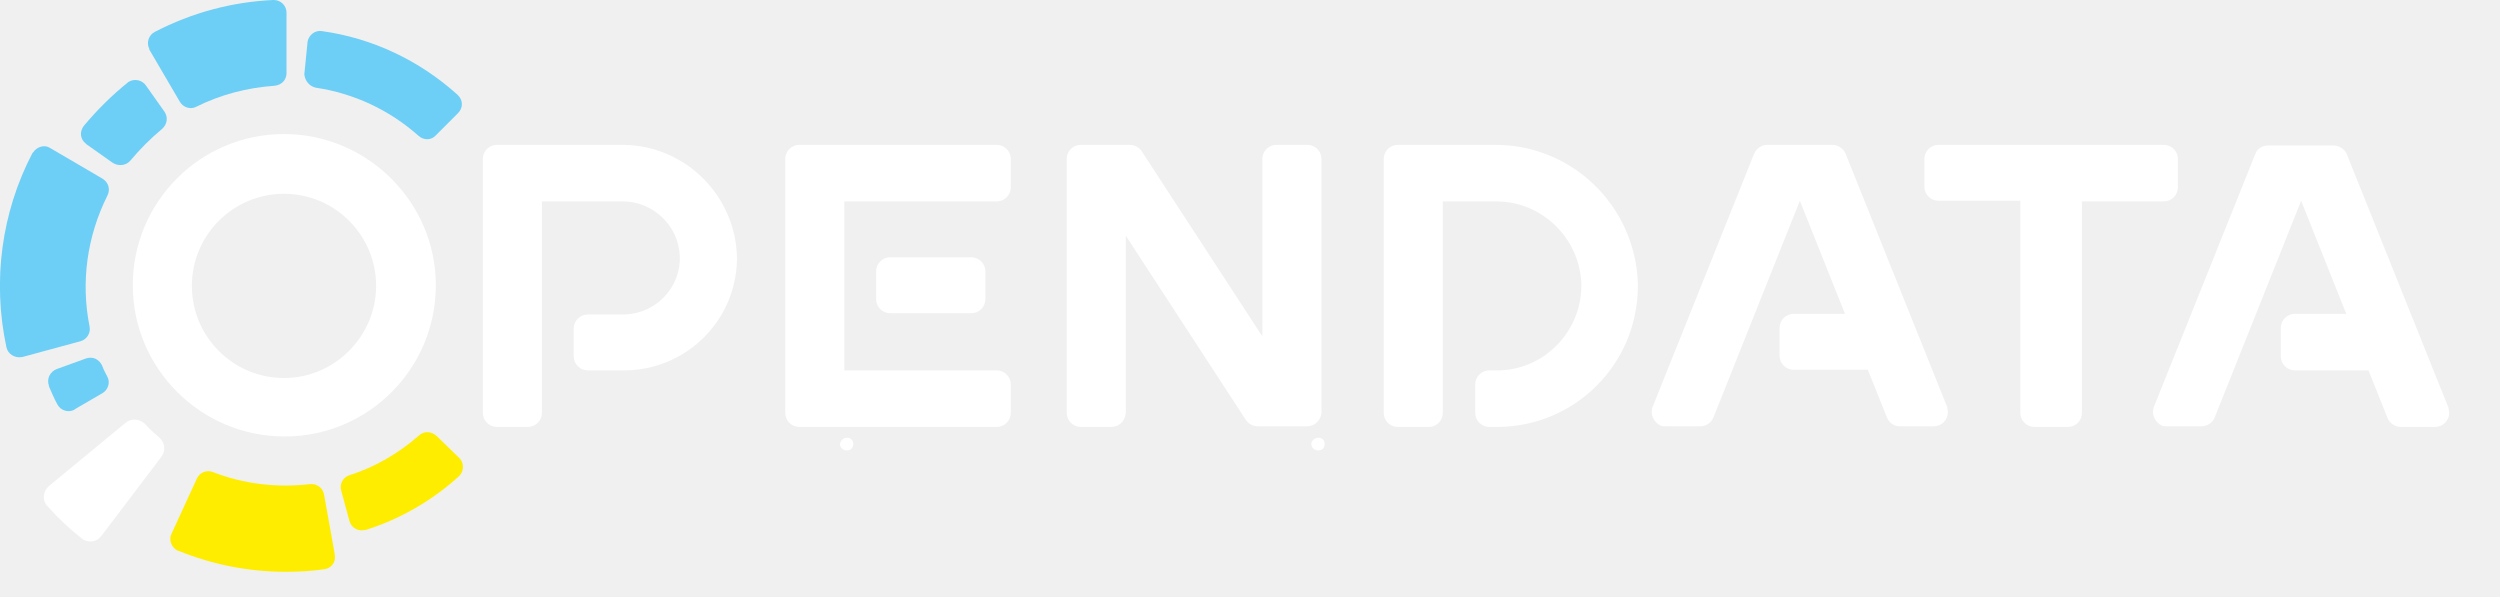
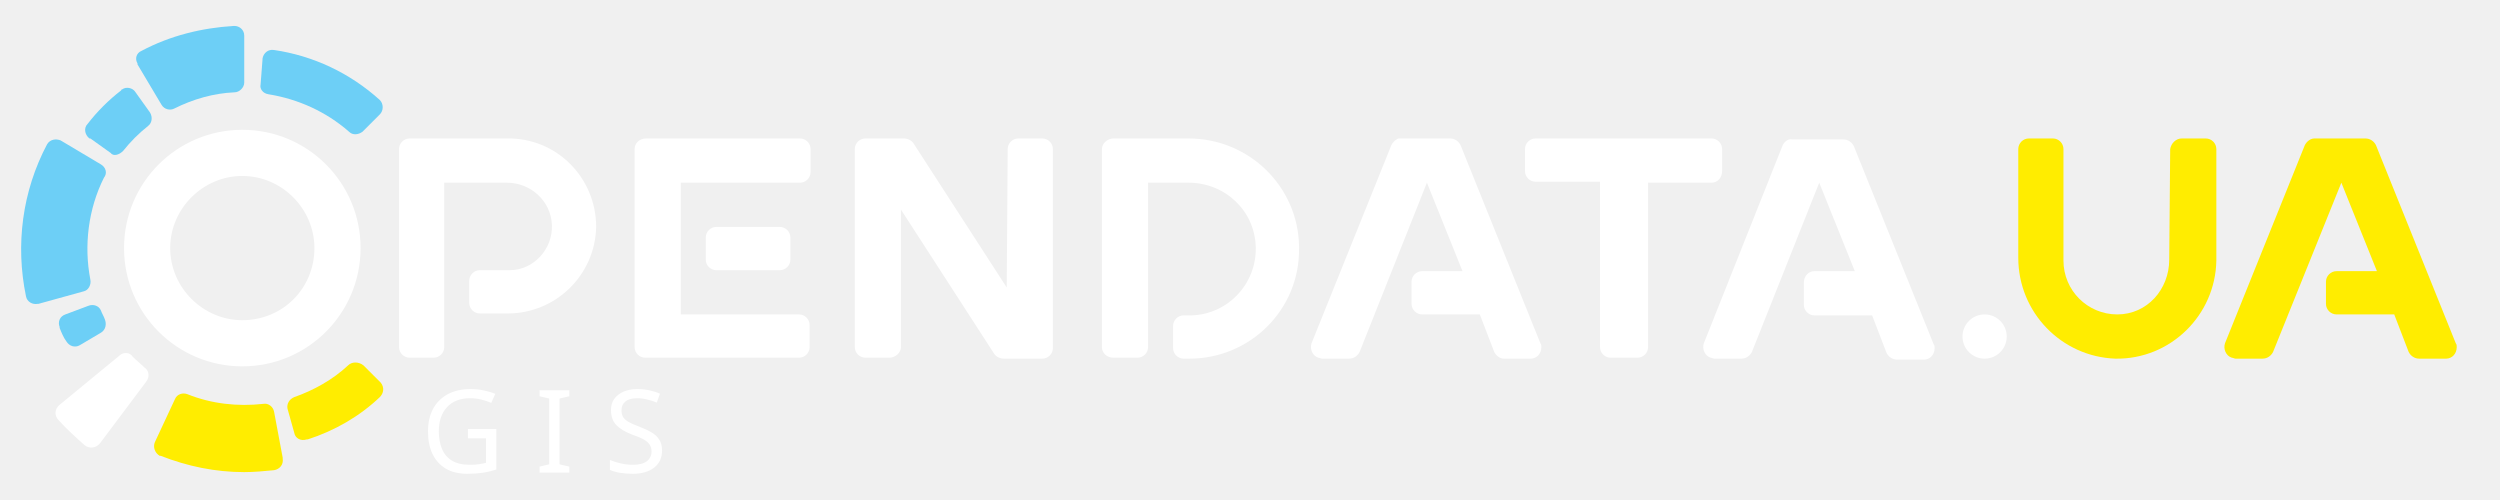
- <svg xmlns="http://www.w3.org/2000/svg" version="1.1" id="Слой_1" x="0px" y="0px" viewBox="0 0 393.5 93.9" style="enable-background:new 0 0 393.5 93.9;" xml:space="preserve">
+ <svg xmlns="http://www.w3.org/2000/svg" version="1.1" id="Layer_1" x="0px" y="0px" viewBox="0 0 260 51.9" style="enable-background:new 0 0 260 51.9;" xml:space="preserve">
  <style type="text/css">
- 	.st0{fill:#FFFFFF;}
- 	.st1{fill:#6DCFF6;}
- 	.st2{fill:#FFED00;}
+ 	.st0{fill:#FFED00;}
+ 	.st1{fill:#FFFFFF;}
+ 	.st2{fill:#6DCFF6;}
+ 	.st3{font-family:'Arial-BoldMT';}
+ 	.st4{font-size:12px;}
</style>
-   <g id="Layer_2">
-     <g id="Layer_1-2">
-       <g id="Layer_2-2">
-         <path class="st0" d="M19.7,66.6l-12,9.9c-0.9,0.8-1.1,2.2-0.3,3.1l0.1,0.1c1.6,1.8,3.4,3.5,5.3,5c0.9,0.8,2.4,0.7,3.1-0.3     c0,0,0,0,0,0l0.1-0.1l9.4-12.4c0.7-0.9,0.6-2.2-0.3-3c-0.8-0.7-1.6-1.4-2.3-2.2C21.9,65.9,20.6,65.8,19.7,66.6z" />
-         <path class="st0" d="M123.6,25v40c0,1.2,1,2.2,2.2,2.2l0,0h31.1c1.2,0,2.2-1,2.2-2.2v-4.5c0-1.2-1-2.2-2.2-2.2l0,0h-24V31.7h24     c1.2,0,2.2-1,2.2-2.2l0,0l0,0V25c0-1.2-1-2.2-2.2-2.2l0,0h-31.1C124.6,22.8,123.6,23.8,123.6,25z" />
-         <path class="st0" d="M140.1,40.5h12.8c1.2,0,2.2,1,2.2,2.2v4.4c0,1.2-1,2.2-2.2,2.2h-12.8c-1.2,0-2.2-1-2.2-2.2v-4.4     C137.9,41.5,138.9,40.5,140.1,40.5z" />
-         <path class="st0" d="M198.6,52.8l-18.9-29c-0.4-0.6-1.1-1-1.9-1h-7.7c-1.2,0-2.2,1-2.2,2.2v40c0,1.2,1,2.2,2.2,2.2l0,0h4.8     c1.2,0,2.2-0.9,2.3-2.2c0,0,0,0,0,0V37.1l18.9,29c0.4,0.6,1.1,1,1.9,1h7.7c1.2,0,2.2-0.9,2.3-2.1V25c0-1.2-1-2.2-2.2-2.2l0,0     h-4.9c-1.2,0-2.2,1-2.2,2.2V52.8z" />
-         <path class="st0" d="M276.1,24.2l-16,39.9c-0.4,1.1,0.2,2.4,1.3,2.9c0.2,0.1,0.5,0.1,0.8,0.1h5.4c0.9,0,1.7-0.5,2.1-1.4     l13.6-34.1l7.1,17.8h-8.1c-1.2,0-2.2,1-2.2,2.2c0,0,0,0,0,0l0,0V56c0,1.2,1,2.2,2.2,2.2l0,0H294l3,7.5c0.3,0.8,1.1,1.4,2,1.4h5.4     c1.2,0,2.2-1,2.2-2.2c0-0.3-0.1-0.5-0.1-0.8l-16-39.9c-0.3-0.8-1.2-1.4-2.1-1.4h-10.2C277.3,22.8,276.5,23.3,276.1,24.2z" />
-         <path class="st0" d="M355,24.2l-16,39.9c-0.4,1.1,0.2,2.4,1.3,2.9c0.2,0.1,0.5,0.1,0.8,0.1h5.4c0.9,0,1.7-0.5,2.1-1.4l13.6-34.1     l7.1,17.8h-8.1c-1.2,0-2.2,1-2.2,2.2c0,0,0,0,0,0v4.5c0,1.2,1,2.2,2.2,2.2l0,0h11.6l3,7.5c0.3,0.8,1.2,1.4,2.1,1.4h5.4     c1.2,0,2.2-1,2.2-2.2c0-0.3-0.1-0.5-0.1-0.8l-16-39.9c-0.3-0.8-1.2-1.4-2.1-1.4H357C356.1,22.9,355.3,23.4,355,24.2z" />
-         <path class="st0" d="M97.8,22.8H78.2c-1.2,0-2.2,1-2.2,2.2v40c0,1.2,1,2.2,2.2,2.2l0,0h4.9c1.2,0,2.2-1,2.2-2.2l0,0V31.7H98     c4.8,0,8.8,3.8,9,8.6c0.2,4.9-3.7,9-8.6,9.2h-5.9c-1.2,0-2.2,1-2.2,2.2c0,0,0,0,0,0l0,0v4.4c0,1.2,1,2.2,2.2,2.2l0,0h5.7     c9.7,0,17.6-7.7,17.8-17.4c0-9.9-8-18-17.9-18.1c0,0,0,0,0,0H97.8z" />
-         <path class="st0" d="M235.2,22.8H220c-1.2,0-2.2,1-2.2,2.2c0,0,0,0,0,0l0,0v40c0,1.2,1,2.2,2.2,2.2h4.9c1.2,0,2.2-1,2.2-2.2V31.7     h8.2c7.3-0.1,13.3,5.7,13.6,12.9c0.2,7.3-5.6,13.5-12.9,13.7h-1.6c-1.2,0-2.2,1-2.2,2.2c0,0,0,0,0,0l0,0V65c0,1.2,1,2.2,2.2,2.2     l0,0h1.2c12.3,0,22.2-9.9,22.2-22.2c0,0,0,0,0,0c0-0.1,0-0.3,0-0.4C257.4,32.4,247.4,22.7,235.2,22.8z" />
-         <path class="st0" d="M342.8,29.5V25c0-1.2-1-2.2-2.2-2.2l0,0h-35.5c-1.2,0-2.2,1-2.2,2.2l0,0v4.4c0,1.2,1,2.2,2.2,2.2l0,0H318V65     c0,1.2,1,2.2,2.2,2.2l0,0h5.3c1.2,0,2.2-1,2.2-2.2V31.7h12.9C341.8,31.7,342.8,30.7,342.8,29.5L342.8,29.5z" />
-         <path class="st0" d="M44.7,21.1c-13.2,0-23.8,10.7-23.8,23.8s10.7,23.8,23.9,23.8s23.8-10.7,23.8-23.8S57.8,21.1,44.7,21.1     L44.7,21.1z M44.7,59.5c-8,0-14.5-6.5-14.5-14.5c0-8,6.5-14.5,14.5-14.5c8,0,14.5,6.5,14.5,14.5l0,0     C59.2,52.9,52.7,59.5,44.7,59.5L44.7,59.5z" />
-         <path class="st1" d="M20.5,25.3c1.5-1.8,3.2-3.5,5-5c0.8-0.7,1-1.8,0.4-2.7L23,13.5c-0.6-0.9-1.8-1.2-2.8-0.6c0,0,0,0,0,0     L20.1,13c-2.5,2-4.8,4.3-6.9,6.8c-0.7,0.9-0.6,2.1,0.3,2.8l0.1,0.1l4.1,2.9C18.6,26.2,19.8,26.1,20.5,25.3z" />
-         <path class="st1" d="M49.7,13.8c6,0.9,11.6,3.5,16.2,7.6c0.8,0.7,2,0.7,2.7-0.1l3.5-3.5c0.8-0.8,0.8-2,0-2.8c0,0,0,0,0,0     l-0.1-0.1c-6-5.4-13.4-8.9-21.3-10c-1.1-0.2-2.1,0.6-2.3,1.7c0,0,0,0,0,0c0,0,0,0.1,0,0.1l-0.5,5C48,12.7,48.7,13.6,49.7,13.8z" />
-         <path class="st1" d="M13.6,56.4l-4.7,1.7c-1,0.4-1.6,1.5-1.2,2.6v0.1c0.4,0.9,0.8,1.9,1.3,2.8c0.5,1,1.7,1.4,2.7,0.9l0.1-0.1     l4.3-2.5c0.9-0.5,1.3-1.7,0.8-2.6c-0.3-0.6-0.6-1.1-0.8-1.7C15.6,56.5,14.6,56.1,13.6,56.4z" />
-         <path class="st1" d="M30.9,16.8c3.8-1.9,8-3,12.3-3.3c1.1-0.1,1.9-0.9,1.9-2V2c0-1.1-0.9-2-2-2h-0.1c-6.5,0.3-12.8,2-18.6,5     c-1,0.5-1.4,1.7-0.9,2.7l0,0.1l4.8,8.2C28.8,16.9,30,17.3,30.9,16.8z" />
-         <path class="st1" d="M16.1,28.1l-8.2-4.8C7,22.7,5.8,23.1,5.2,24l-0.1,0.1C0.2,33.5-1.2,44.3,1,54.6c0.2,1.1,1.3,1.8,2.4,1.6     c0,0,0,0,0,0h0.1l9.2-2.5c1-0.3,1.6-1.3,1.4-2.3c-1.4-7-0.4-14.2,2.8-20.6C17.4,29.8,17.1,28.7,16.1,28.1z" />
-         <path class="st2" d="M51,77.8c-0.2-1-1.1-1.7-2.2-1.6c-5.2,0.6-10.4,0-15.3-1.9c-1-0.4-2.1,0.1-2.5,1L27,84c-0.5,1,0,2.2,1,2.7     c0,0,0,0,0,0h0.1C33.5,88.9,39.2,90,45,90c2,0,4-0.1,6-0.4c1.1-0.1,1.9-1.1,1.7-2.2c0,0,0,0,0,0v-0.1L51,77.8z" />
-         <path class="st2" d="M66,68.5c-3.2,2.8-6.9,5-11,6.3c-1,0.3-1.6,1.4-1.3,2.4l1.3,4.8c0.3,1.1,1.4,1.7,2.5,1.4h0.1     C63,81.7,68,78.8,72.2,75c0.8-0.7,0.9-2,0.2-2.8l-0.1-0.1l-3.6-3.5C67.9,67.9,66.8,67.8,66,68.5z" />
-       </g>
-       <path class="st0" d="M133.3,68.9c0.6,0,1,0.4,1,1s-0.4,1-1,1c-0.6,0-1-0.4-1.1-0.9c0,0,0-0.1,0-0.1    C132.3,69.4,132.7,68.9,133.3,68.9C133.3,68.9,133.3,68.9,133.3,68.9z" />
-       <path class="st0" d="M207.5,68.9c0.6,0,1,0.4,1,1s-0.4,1-1,1c-0.6,0-1-0.4-1.1-0.9c0,0,0-0.1,0-0.1    C206.4,69.4,206.9,68.9,207.5,68.9C207.4,68.9,207.5,68.9,207.5,68.9z" />
+   <g>
+     <g id="Layer_2">
+       <path class="st0" d="M239.7,15.1l-8.3,20.6c-0.2,0.6,0.1,1.3,0.7,1.5c0.1,0,0.3,0.1,0.4,0.1h2.8c0.5,0,0.9-0.3,1.1-0.7l7.1-17.6    l3.7,9.2H243c-0.6,0-1.1,0.5-1.1,1.1l0,0v2.3c0,0.6,0.5,1.1,1.1,1.1l0,0h6l1.5,3.9c0.2,0.4,0.6,0.7,1.1,0.7h2.8    c0.6,0,1.1-0.5,1.1-1.2c0-0.1,0-0.3-0.1-0.4l-8.3-20.6c-0.2-0.4-0.6-0.7-1.1-0.7h-5.3C240.3,14.4,239.9,14.7,239.7,15.1z" />
+       <path class="st0" d="M225.6,27c0,3.1-2.3,5.7-5.4,5.7c-3.1,0-5.6-2.5-5.6-5.6c0,0,0,0,0-0.1V15.5c0-0.6-0.5-1.1-1.1-1.1l0,0H211    c-0.6,0-1.1,0.5-1.1,1.1l0,0v11.3c0,5.7,4.5,10.3,10.1,10.5c5.7,0.1,10.4-4.5,10.5-10.2c0-0.1,0-0.1,0-0.2V15.5    c0-0.6-0.5-1.1-1.1-1.1h-2.5c-0.6,0-1.1,0.5-1.2,1.1l0,0L225.6,27L225.6,27z" />
+       <path class="st1" d="M12.4,37l-6.2,5.1c-0.5,0.4-0.6,1.1-0.1,1.6l0,0c0.8,0.9,1.8,1.8,2.7,2.6c0.5,0.4,1.2,0.3,1.6-0.2l0,0    l4.8-6.4c0.4-0.5,0.3-1.2-0.2-1.5c-0.4-0.4-0.8-0.7-1.2-1.1C13.5,36.6,12.8,36.6,12.4,37z" />
+       <path class="st1" d="M66,15.5v20.6c0,0.6,0.5,1.1,1.1,1.1l0,0h16c0.6,0,1.1-0.5,1.1-1.1v-2.3c0-0.6-0.5-1.1-1.1-1.1l0,0H70.8V19    h12.4c0.6,0,1.1-0.5,1.1-1.1l0,0v-2.4c0-0.6-0.5-1.1-1.1-1.1l0,0h-16C66.5,14.4,66,14.9,66,15.5z" />
+       <path class="st1" d="M74.5,23.6h6.6c0.6,0,1.1,0.5,1.1,1.1V27c0,0.6-0.5,1.1-1.1,1.1h-6.6c-0.6,0-1.1-0.5-1.1-1.1v-2.3    C73.4,24.1,73.9,23.6,74.5,23.6z" />
+       <path class="st1" d="M104.7,29.9l-9.7-15c-0.2-0.3-0.6-0.5-1-0.5h-4c-0.6,0-1.1,0.5-1.1,1.1v20.6c0,0.6,0.5,1.1,1.1,1.1l0,0h2.5    c0.6,0,1.2-0.5,1.2-1.1l0,0V21.8l9.7,15c0.2,0.3,0.6,0.5,1,0.5h4c0.6,0,1.1-0.5,1.1-1.1V15.5c0-0.6-0.5-1.1-1.1-1.1l0,0h-2.5    c-0.6,0-1.1,0.5-1.1,1.1L104.7,29.9L104.7,29.9z" />
+       <path class="st1" d="M144.7,15.1l-8.3,20.6c-0.2,0.6,0.1,1.3,0.7,1.5c0.1,0,0.3,0.1,0.4,0.1h2.8c0.5,0,0.9-0.3,1.1-0.7l7-17.6    l3.7,9.2h-4.2c-0.6,0-1.1,0.5-1.1,1.1l0,0v2.3c0,0.6,0.5,1.1,1.1,1.1l0,0h6l1.5,3.9c0.2,0.4,0.6,0.7,1,0.7h2.8    c0.6,0,1.1-0.5,1.1-1.2c0-0.1,0-0.3-0.1-0.4l-8.3-20.6c-0.2-0.4-0.6-0.7-1.1-0.7h-5.3C145.3,14.4,144.9,14.7,144.7,15.1z" />
+       <path class="st1" d="M185.4,15.1l-8.2,20.6c-0.2,0.6,0.1,1.3,0.7,1.5c0.1,0,0.3,0.1,0.4,0.1h2.8c0.5,0,0.9-0.3,1.1-0.7l7-17.6    l3.7,9.2h-4.2c-0.6,0-1.1,0.5-1.1,1.2l0,0v2.3c0,0.6,0.5,1.1,1.1,1.1l0,0h6l1.5,3.9c0.2,0.4,0.6,0.7,1.1,0.7h2.8    c0.6,0,1.1-0.5,1.1-1.2c0-0.1,0-0.3-0.1-0.4l-8.3-20.6c-0.2-0.4-0.6-0.7-1.1-0.7h-5.3C186,14.4,185.6,14.7,185.4,15.1z" />
+       <path class="st1" d="M52.7,14.4H42.6c-0.6,0-1.1,0.5-1.1,1.1v20.6c0,0.6,0.5,1.1,1.1,1.1l0,0h2.5c0.6,0,1.1-0.5,1.1-1.1V19h6.5    c2.5,0,4.6,1.9,4.7,4.4c0.1,2.5-1.9,4.7-4.4,4.7c-0.1,0-0.1,0-0.2,0h-2.9c-0.6,0-1.1,0.5-1.1,1.1l0,0v2.3c0,0.6,0.5,1.1,1.1,1.1    h2.9c5,0,9.1-4,9.2-9C62,18.5,57.9,14.3,52.7,14.4C52.8,14.4,52.7,14.4,52.7,14.4z" />
+       <path class="st1" d="M123.6,14.4h-7.8c-0.6,0-1.2,0.5-1.2,1.1l0,0v20.6c0,0.6,0.5,1.1,1.2,1.1h2.5c0.6,0,1.1-0.5,1.1-1.1V19h4.2    c3.8,0,6.9,2.9,7,6.7s-2.9,7-6.7,7.1c-0.1,0-0.1,0-0.2,0h-0.6c-0.6,0-1.1,0.5-1.1,1.1l0,0v2.3c0,0.6,0.5,1.1,1.1,1.1l0,0h0.6    c6.3,0,11.5-5.1,11.4-11.5c0-0.1,0-0.1,0-0.2C135,19.4,129.9,14.4,123.6,14.4z" />
+       <path class="st1" d="M179.1,17.8v-2.3c0-0.6-0.5-1.1-1.1-1.1l0,0h-18.3c-0.6,0-1.1,0.5-1.1,1.1l0,0v2.3c0,0.6,0.5,1.1,1.1,1.1l0,0    h6.7v17.2c0,0.6,0.5,1.1,1.1,1.1l0,0h2.8c0.6,0,1.1-0.5,1.1-1.1V19h6.6C178.6,19,179.1,18.5,179.1,17.8L179.1,17.8z" />
+       <circle class="st1" cx="206.4" cy="35" r="2.3" />
+       <path class="st1" d="M25.2,13.5c-6.8,0-12.3,5.5-12.3,12.3s5.5,12.3,12.3,12.3s12.3-5.5,12.3-12.3S32,13.5,25.2,13.5L25.2,13.5z     M25.2,33.3c-4.1,0-7.5-3.4-7.5-7.5s3.4-7.5,7.5-7.5s7.5,3.4,7.5,7.5l0,0C32.7,30,29.4,33.3,25.2,33.3z" />
+       <path class="st2" d="M12.8,15.7c0.8-1,1.6-1.8,2.6-2.6c0.4-0.3,0.5-0.9,0.2-1.4l-1.5-2.1c-0.3-0.5-1-0.6-1.4-0.3    c0,0-0.1,0-0.1,0.1c-1.3,1-2.5,2.2-3.5,3.5c-0.4,0.4-0.3,1.1,0.2,1.5c0,0,0,0,0.1,0l2.1,1.5C11.8,16.3,12.4,16.1,12.8,15.7z" />
+       <path class="st2" d="M27.9,9.8c3.1,0.5,6,1.8,8.4,3.9c0.4,0.4,1,0.3,1.4,0l1.8-1.8c0.4-0.4,0.4-1.1,0-1.5l0,0    c-3.1-2.8-6.9-4.6-11-5.2c-0.6-0.1-1.1,0.3-1.2,0.9c0,0,0,0,0,0.1l-0.2,2.6C27,9.2,27.3,9.7,27.9,9.8z" />
+       <path class="st2" d="M9.2,31.8l-2.4,0.9C6.2,32.9,6,33.5,6.2,34c0,0,0,0,0,0.1c0.2,0.5,0.4,1,0.7,1.4c0.3,0.5,0.9,0.7,1.4,0.4l0,0    l2.2-1.3c0.5-0.3,0.6-0.9,0.4-1.4c-0.1-0.3-0.3-0.6-0.4-0.9C10.3,31.8,9.7,31.6,9.2,31.8z" />
+       <path class="st2" d="M18.1,11.3c2-1,4.1-1.6,6.3-1.7c0.5,0,1-0.5,1-1V3.7c0-0.6-0.5-1-1-1c0,0,0,0-0.1,0c-3.3,0.2-6.6,1-9.6,2.6    c-0.5,0.2-0.7,0.8-0.4,1.3c0,0,0,0,0,0.1l2.5,4.2C17.1,11.4,17.7,11.5,18.1,11.3z" />
+       <path class="st2" d="M10.5,17.1l-4.2-2.5c-0.5-0.2-1.1-0.1-1.4,0.4l0,0c-2.6,4.9-3.3,10.5-2.2,15.8c0.1,0.6,0.7,0.9,1.2,0.8    c0,0,0,0,0.1,0l4.7-1.3c0.5-0.1,0.8-0.7,0.7-1.2c-0.7-3.6-0.2-7.4,1.4-10.6C11.2,18,11,17.4,10.5,17.1z" />
+       <path class="st0" d="M28.5,42.8c-0.1-0.5-0.6-0.9-1.1-0.8c-2.7,0.3-5.4,0-7.9-1c-0.5-0.2-1.1,0-1.3,0.5L16.1,46    c-0.2,0.5,0,1.1,0.5,1.4c0,0,0,0,0.1,0c2.8,1.1,5.7,1.7,8.7,1.7c1,0,2.1-0.1,3.1-0.2c0.6-0.1,1-0.6,0.9-1.2c0,0,0,0,0-0.1    L28.5,42.8z" />
+       <path class="st0" d="M36.2,38c-1.6,1.5-3.6,2.6-5.6,3.3c-0.5,0.2-0.8,0.7-0.7,1.2l0.7,2.5c0.1,0.6,0.7,0.9,1.3,0.7c0,0,0,0,0.1,0    c2.8-0.9,5.4-2.4,7.5-4.4c0.4-0.4,0.5-1,0.1-1.5l0,0L37.8,38C37.3,37.6,36.6,37.6,36.2,38z" />
    </g>
+     <text transform="matrix(1 0 0 1 43.7767 49.1498)" class="st1 st3 st4">G I S</text>
  </g>
</svg>
